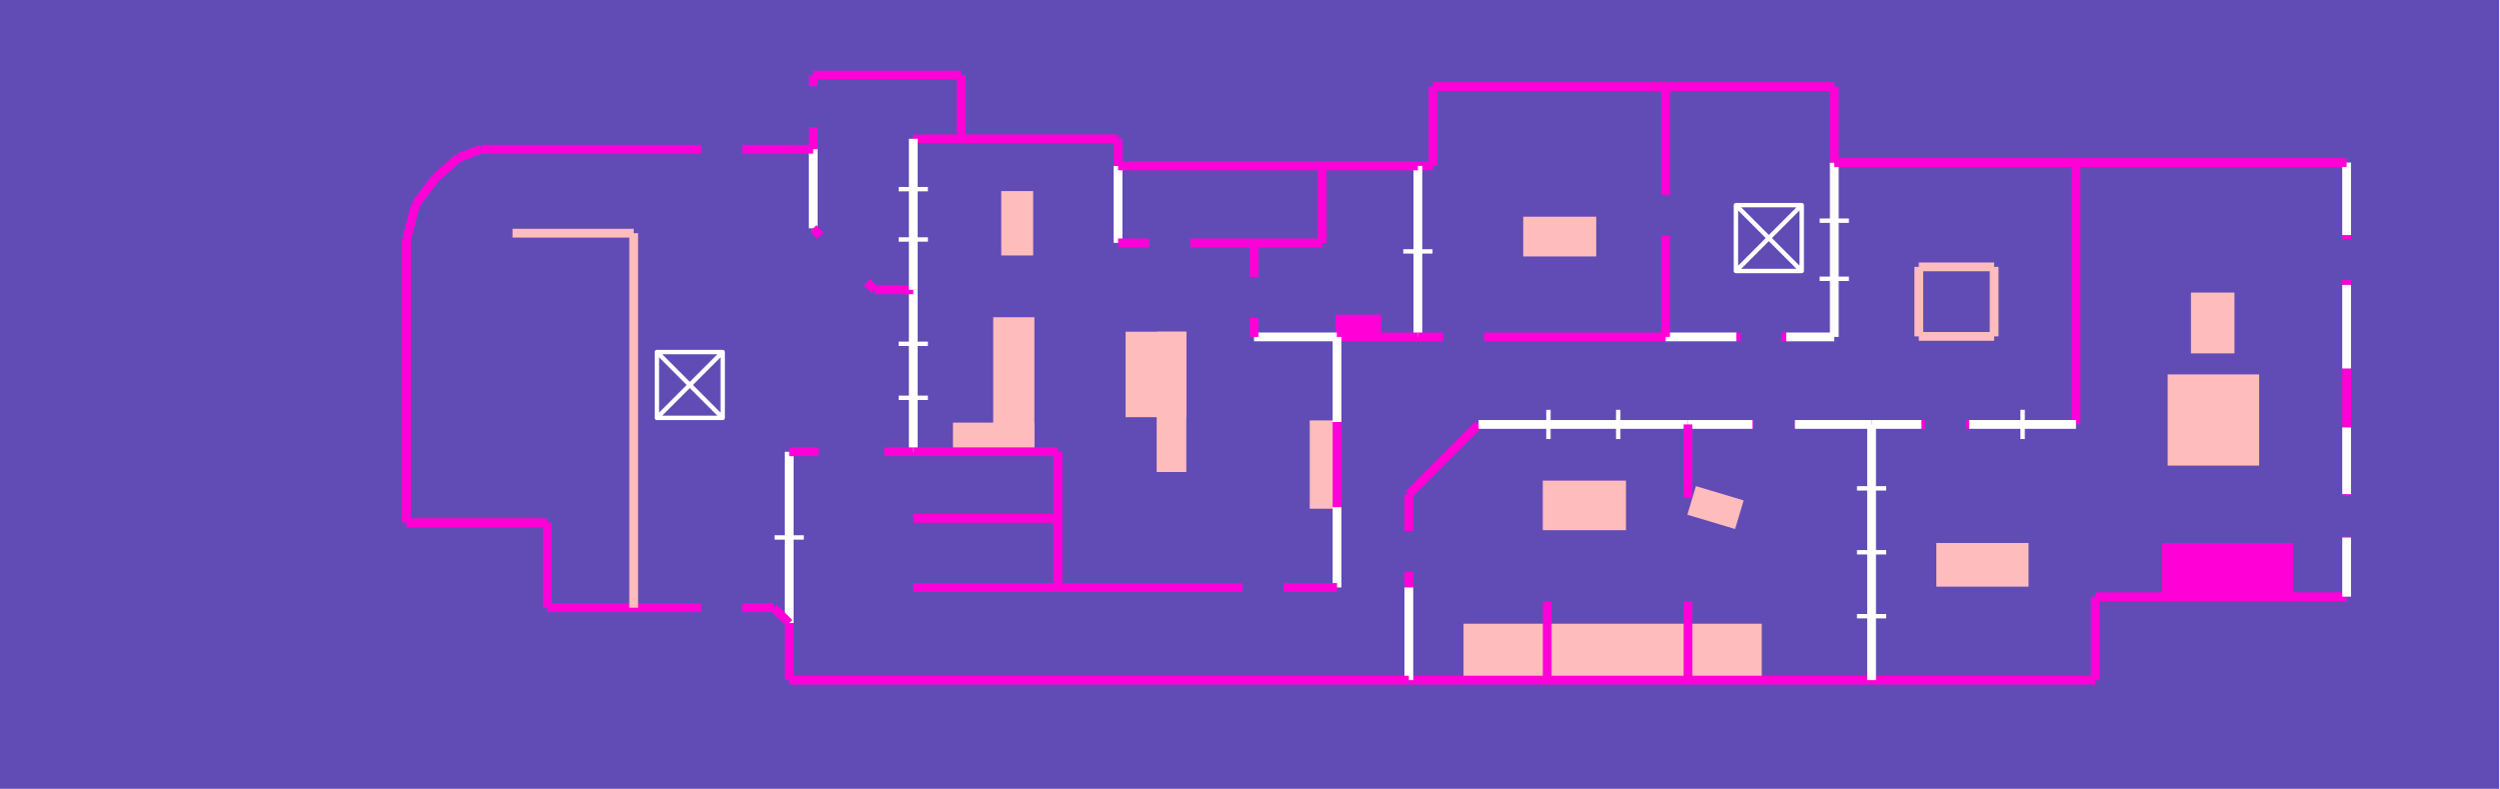
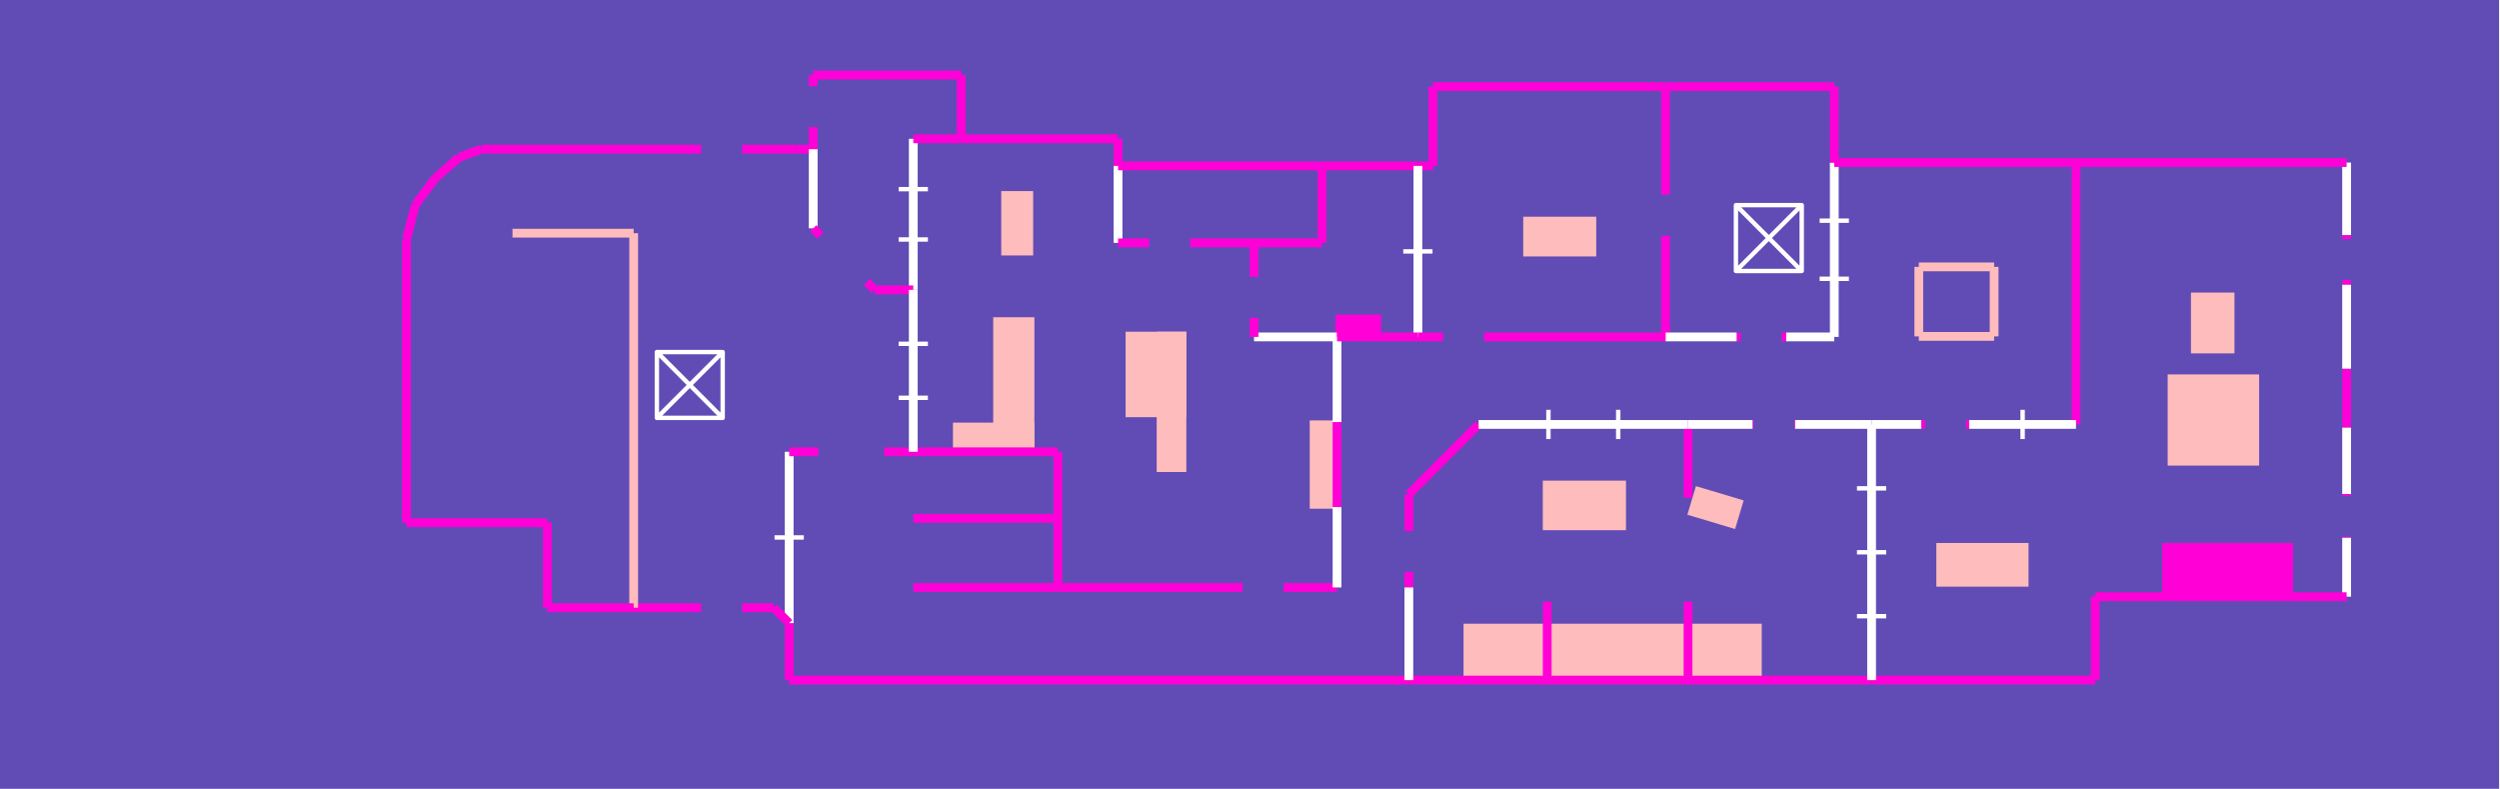
<svg xmlns="http://www.w3.org/2000/svg" viewBox="-220 -53 580 183">
  <rect fill="#614CB6" height="183" width="580" x="-220" y="-53" />
-   <path d="M19.415,-5.89 L12.762,-5.89 L12.762,8.294 L19.415,8.294 z" fill="#FFBCBC" stroke="#FFBCBC" stroke-width="0.75" transform="scale(1, -1)" />
+   <path d="M100.174,-25.162 L90.317,-25.162 L90.317,-20.367 L100.174,-20.367 z" fill="#FF00D7" stroke="#FF00D7" stroke-width="0.75" transform="scale(1, -1)" />
  <path d="M48.838,-56.129 L54.961,-56.129 L54.961,-24.333 L48.838,-24.333 z" fill="#FFBCBC" stroke="#FFBCBC" stroke-width="0.75" transform="scale(1, -1)" />
-   <path d="M282.188,-85.428 L311.82,-85.428 L311.82,-73.347 L282.188,-73.347 z" fill="#FF00D7" stroke="#FF00D7" stroke-width="0.75" transform="scale(1, -1)" />
-   <path d="M283.476,-34.237 L303.953,-34.237 L303.953,-54.641 L283.476,-54.641 z" fill="#FFBCBC" stroke="#FFBCBC" stroke-width="0.75" transform="scale(1, -1)" />
-   <path d="M1.549,-45.422 L19.695,-45.422 L19.695,-51.816 L1.549,-51.816 z" fill="#FFBCBC" stroke="#FFBCBC" stroke-width="0.75" transform="scale(1, -1)" />
-   <path d="M84.357,-44.912 L90.317,-44.912 L90.317,-64.645 L84.357,-64.645 z" fill="#FFBCBC" stroke="#FFBCBC" stroke-width="0.75" transform="scale(1, -1)" />
-   <path d="M100.174,-25.162 L90.317,-25.162 L90.317,-20.367 L100.174,-20.367 z" fill="#FF00D7" stroke="#FF00D7" stroke-width="0.75" transform="scale(1, -1)" />
-   <path d="M188.509,-104.786 L120.054,-104.786 L120.054,-92.076 L188.509,-92.076 z" fill="#FFBCBC" stroke="#FFBCBC" stroke-width="0.75" transform="scale(1, -1)" />
-   <path d="M288.879,-15.254 L298.227,-15.254 L298.227,-28.607 L288.879,-28.607 z" fill="#FFBCBC" stroke="#FFBCBC" stroke-width="0.75" transform="scale(1, -1)" />
-   <path d="M138.448,-58.881 L157.004,-58.881 L157.004,-69.625 L138.448,-69.625 z" fill="#FFBCBC" stroke="#FFBCBC" stroke-width="0.75" transform="scale(1, -1)" />
  <path d="M54.961,-24.333 L41.622,-24.333 L41.622,-43.411 L54.961,-43.411 z" fill="#FFBCBC" stroke="#FFBCBC" stroke-width="0.75" transform="scale(1, -1)" />
  <path d="M10.891,-20.974 L19.695,-20.974 L19.695,-51.816 L10.891,-51.816 z" fill="#FFBCBC" stroke="#FFBCBC" stroke-width="0.75" transform="scale(1, -1)" />
+   <path d="M288.879,-15.254 L298.227,-15.254 L298.227,-28.607 L288.879,-28.607 z" fill="#FFBCBC" stroke="#FFBCBC" stroke-width="0.75" transform="scale(1, -1)" />
+   <path d="M229.787,-82.729 L250.431,-82.729 L250.431,-73.347 L229.787,-73.347 z" fill="#FFBCBC" stroke="#FFBCBC" stroke-width="0.75" transform="scale(1, -1)" />
+   <path d="M84.357,-44.912 L90.317,-44.912 L90.317,-64.645 L84.357,-64.645 z" fill="#FFBCBC" stroke="#FFBCBC" stroke-width="0.75" transform="scale(1, -1)" />
+   <path d="M282.188,-85.428 L311.82,-85.428 L311.82,-73.347 L282.188,-73.347 z" fill="#FF00D7" stroke="#FF00D7" stroke-width="0.75" transform="scale(1, -1)" />
  <path d="M182.453,-69.264 L172.094,-66.164 L173.865,-60.247 L184.224,-63.347 z" fill="#FFBCBC" stroke="#FFBCBC" stroke-width="0.75" transform="scale(1, -1)" />
-   <path d="M229.787,-82.729 L250.431,-82.729 L250.431,-73.347 L229.787,-73.347 z" fill="#FFBCBC" stroke="#FFBCBC" stroke-width="0.75" transform="scale(1, -1)" />
+   <path d="M188.509,-104.786 L120.054,-104.786 L120.054,-92.076 L188.509,-92.076 z" fill="#FFBCBC" stroke="#FFBCBC" stroke-width="0.75" transform="scale(1, -1)" />
+   <path d="M283.476,-34.237 L303.953,-34.237 L303.953,-54.641 L283.476,-54.641 z" fill="#FFBCBC" stroke="#FFBCBC" stroke-width="0.75" transform="scale(1, -1)" />
+   <path d="M19.415,-5.89 L12.762,-5.89 L12.762,8.294 L19.415,8.294 z" fill="#FFBCBC" stroke="#FFBCBC" stroke-width="0.75" transform="scale(1, -1)" />
+   <path d="M1.549,-45.422 L19.695,-45.422 L19.695,-51.816 L1.549,-51.816 z" fill="#FFBCBC" stroke="#FFBCBC" stroke-width="0.75" transform="scale(1, -1)" />
  <path d="M150.098,2.347 L133.907,2.347 L133.907,-6.122 L150.098,-6.122 z" fill="#FFBCBC" stroke="#FFBCBC" stroke-width="0.75" transform="scale(1, -1)" />
+   <path d="M138.448,-58.881 L157.004,-58.881 L157.004,-69.625 L138.448,-69.625 z" fill="#FFBCBC" stroke="#FFBCBC" stroke-width="0.75" transform="scale(1, -1)" />
+   <path d="M-67.545,-43.948 L-52.272,-28.675 L-67.545,-28.675 L-52.272,-43.948 L-67.545,-43.948 L-67.545,-28.675 L-52.272,-28.675 L-52.272,-43.948 z" fill="none" stroke="#FFFFFF" stroke-linejoin="round" stroke-width="1.018" transform="scale(1, -1)" />
  <path d="M182.895,-9.866 L198.168,5.407 L182.895,5.407 L198.168,-9.866 L182.895,-9.866 L182.895,5.407 L198.168,5.407 L198.168,-9.866 z" fill="none" stroke="#FFFFFF" stroke-linejoin="round" stroke-width="1.018" transform="scale(1, -1)" />
-   <path d="M-67.545,-43.948 L-52.272,-28.675 L-67.545,-28.675 L-52.272,-43.948 L-67.545,-43.948 L-67.545,-28.675 L-52.272,-28.675 L-52.272,-43.948 z" fill="none" stroke="#FFFFFF" stroke-linejoin="round" stroke-width="1.018" transform="scale(1, -1)" />
-   <path d="M90.317,-25.162 L71.053,-25.162 z" fill="none" stroke="#FFFFFF" stroke-width="2.036" transform="scale(1, -1)" />
-   <path d="M261.823,15.286 L261.823,-45.467 z" fill="none" stroke="#FF00D7" stroke-width="2.036" transform="scale(1, -1)" />
-   <path d="M-31.26,18.386 L-31.26,22.305 z" fill="none" stroke="#FF00D7" stroke-width="2.036" transform="scale(1, -1)" />
-   <path d="M183.056,-25.162 L166.561,-25.162 z" fill="none" stroke="#FFFFFF" stroke-width="2.036" transform="scale(1, -1)" />
-   <path d="M-36.838,-51.816 L-36.838,-91.559 z" fill="none" stroke="#FFFFFF" stroke-width="2.036" transform="scale(1, -1)" />
-   <path d="M-40.232,-71.688 L-33.444,-71.688 z" fill="none" stroke="#FFFFFF" stroke-width="1.018" transform="scale(1, -1)" />
-   <path d="M214.384,-104.786 L106.985,-104.786 z" fill="none" stroke="#FF00D7" stroke-width="2.036" transform="scale(1, -1)" />
-   <path d="M-31.26,0.03 L-31.26,18.386 z" fill="none" stroke="#FFFFFF" stroke-width="2.036" transform="scale(1, -1)" />
+   <path d="M205.723,-25.162 L205.723,15.286 z" fill="none" stroke="#FFFFFF" stroke-width="2.036" transform="scale(1, -1)" />
+   <path d="M209.117,-11.679 L202.329,-11.679 z" fill="none" stroke="#FFFFFF" stroke-width="1.018" transform="scale(1, -1)" />
+   <path d="M209.117,1.803 L202.329,1.803 z" fill="none" stroke="#FFFFFF" stroke-width="1.018" transform="scale(1, -1)" />
+   <path d="M39.492,20.797 L39.492,14.513 z" fill="none" stroke="#FF00D7" stroke-width="2.036" transform="scale(1, -1)" />
  <path d="M39.492,-3.348 L39.492,14.513 z" fill="none" stroke="#FFFFFF" stroke-width="2.036" transform="scale(1, -1)" />
-   <path d="M324.635,-13.066 L324.635,-32.536 z" fill="none" stroke="#FFFFFF" stroke-width="2.036" transform="scale(1, -1)" />
-   <path d="M324.635,-32.536 L324.635,-46.16 z" fill="none" stroke="#FF00D7" stroke-width="2.036" transform="scale(1, -1)" />
-   <path d="M-31.26,35.593 L-31.26,33.019 z" fill="none" stroke="#FF00D7" stroke-width="2.036" transform="scale(1, -1)" />
-   <path d="M-31.26,23.516 L-31.26,22.305 z" fill="none" stroke="#FF00D7" stroke-width="2.036" transform="scale(1, -1)" />
-   <path d="M225.342,-8.915 L225.342,-25.041 z" fill="none" stroke="#FFBCBC" stroke-width="2.036" transform="scale(1, -1)" />
-   <path d="M90.317,-83.29 L90.317,-64.645 z" fill="none" stroke="#FFFFFF" stroke-width="2.036" transform="scale(1, -1)" />
-   <path d="M25.524,-67.252 L-8.035,-67.252 z" fill="none" stroke="#FF00D7" stroke-width="2.036" transform="scale(1, -1)" />
-   <path d="M324.635,-1.577 L324.635,15.286 z" fill="none" stroke="#FFFFFF" stroke-width="2.036" transform="scale(1, -1)" />
-   <path d="M139.096,-104.786 L139.096,-86.582 z" fill="none" stroke="#FF00D7" stroke-width="2.036" transform="scale(1, -1)" />
-   <path d="M186.75,-45.467 L186.953,-45.467 z" fill="none" stroke="#FF00D7" stroke-width="2.036" transform="scale(1, -1)" />
-   <path d="M196.456,-45.467 L196.588,-45.467 z" fill="none" stroke="#FF00D7" stroke-width="2.036" transform="scale(1, -1)" />
-   <path d="M-36.838,-104.786 L-36.838,-91.559 z" fill="none" stroke="#FF00D7" stroke-width="2.036" transform="scale(1, -1)" />
-   <path d="M266.287,-104.786 L214.384,-104.786 z" fill="none" stroke="#FF00D7" stroke-width="2.036" transform="scale(1, -1)" />
-   <path d="M109.085,14.513 L112.58,14.513 z" fill="none" stroke="#FF00D7" stroke-width="2.036" transform="scale(1, -1)" />
-   <path d="M-35.179,18.386 L-47.752,18.386 z" fill="none" stroke="#FF00D7" stroke-width="2.036" transform="scale(1, -1)" />
-   <path d="M-57.256,18.386 L-108.34,18.386 z" fill="none" stroke="#FF00D7" stroke-width="2.036" transform="scale(1, -1)" />
-   <path d="M-125.677,-2.618 L-125.677,-68.265 z" fill="none" stroke="#FF00D7" stroke-width="2.036" transform="scale(1, -1)" />
-   <path d="M194.567,-25.162 L205.723,-25.162 z" fill="none" stroke="#FFFFFF" stroke-width="2.036" transform="scale(1, -1)" />
-   <path d="M39.492,20.797 L39.492,14.513 z" fill="none" stroke="#FF00D7" stroke-width="2.036" transform="scale(1, -1)" />
-   <path d="M106.985,-83.29 L106.985,-79.684 z" fill="none" stroke="#FF00D7" stroke-width="2.036" transform="scale(1, -1)" />
-   <path d="M106.985,-70.181 L106.985,-61.665 z" fill="none" stroke="#FF00D7" stroke-width="2.036" transform="scale(1, -1)" />
-   <path d="M-8.035,-83.29 L25.524,-83.29 z" fill="none" stroke="#FF00D7" stroke-width="2.036" transform="scale(1, -1)" />
-   <path d="M171.774,-45.467 L186.75,-45.467 z" fill="none" stroke="#FFFFFF" stroke-width="2.036" transform="scale(1, -1)" />
-   <path d="M225.342,-25.041 L242.82,-25.041 z" fill="none" stroke="#FFBCBC" stroke-width="2.036" transform="scale(1, -1)" />
-   <path d="M266.287,-85.428 L266.287,-104.786 z" fill="none" stroke="#FF00D7" stroke-width="2.036" transform="scale(1, -1)" />
-   <path d="M39.492,20.797 L3.093,20.797 z" fill="none" stroke="#FF00D7" stroke-width="2.036" transform="scale(1, -1)" />
-   <path d="M-123.575,5.504 L-125.677,-2.618 z" fill="none" stroke="#FF00D7" stroke-width="2.036" transform="scale(1, -1)" />
-   <path d="M324.635,-1.577 L324.635,-2.476 z" fill="none" stroke="#FF00D7" stroke-width="2.036" transform="scale(1, -1)" />
-   <path d="M324.635,-11.98 L324.635,-13.066 z" fill="none" stroke="#FF00D7" stroke-width="2.036" transform="scale(1, -1)" />
-   <path d="M-72.931,-87.985 L-57.262,-87.985 z" fill="none" stroke="#FF00D7" stroke-width="2.036" transform="scale(1, -1)" />
-   <path d="M-47.759,-87.985 L-40.412,-87.985 z" fill="none" stroke="#FF00D7" stroke-width="2.036" transform="scale(1, -1)" />
-   <path d="M324.635,-85.428 L266.287,-85.428 z" fill="none" stroke="#FF00D7" stroke-width="2.036" transform="scale(1, -1)" />
-   <path d="M3.093,20.797 L-8.035,20.797 z" fill="none" stroke="#FF00D7" stroke-width="2.036" transform="scale(1, -1)" />
-   <path d="M90.317,-83.29 L77.886,-83.29 z" fill="none" stroke="#FF00D7" stroke-width="2.036" transform="scale(1, -1)" />
-   <path d="M68.383,-83.29 L25.524,-83.29 z" fill="none" stroke="#FF00D7" stroke-width="2.036" transform="scale(1, -1)" />
-   <path d="M-35.179,18.386 L-31.26,18.386 z" fill="none" stroke="#FF00D7" stroke-width="2.036" transform="scale(1, -1)" />
-   <path d="M166.561,32.92 L205.723,32.92 z" fill="none" stroke="#FF00D7" stroke-width="2.036" transform="scale(1, -1)" />
-   <path d="M171.774,-86.582 L171.774,-104.786 z" fill="none" stroke="#FF00D7" stroke-width="2.036" transform="scale(1, -1)" />
-   <path d="M106.985,-83.29 L106.985,-104.786 z" fill="none" stroke="#FFFFFF" stroke-width="2.036" transform="scale(1, -1)" />
-   <path d="M166.561,-25.162 L166.561,-1.686 z" fill="none" stroke="#FF00D7" stroke-width="2.036" transform="scale(1, -1)" />
-   <path d="M166.561,7.817 L166.561,32.92 z" fill="none" stroke="#FF00D7" stroke-width="2.036" transform="scale(1, -1)" />
-   <path d="M106.985,-61.665 L123.183,-45.467 z" fill="none" stroke="#FF00D7" stroke-width="2.036" transform="scale(1, -1)" />
-   <path d="M86.843,14.513 L86.843,-3.348 z" fill="none" stroke="#FF00D7" stroke-width="2.036" transform="scale(1, -1)" />
-   <path d="M109.085,14.513 L109.085,-25.162 z" fill="none" stroke="#FFFFFF" stroke-width="2.036" transform="scale(1, -1)" />
-   <path d="M105.691,-5.324 L112.479,-5.324 z" fill="none" stroke="#FFFFFF" stroke-width="1.018" transform="scale(1, -1)" />
-   <path d="M3.093,35.593 L3.093,20.797 z" fill="none" stroke="#FF00D7" stroke-width="2.036" transform="scale(1, -1)" />
-   <path d="M-101.054,-1.097 L-72.931,-1.097 z" fill="none" stroke="#FFBCBC" stroke-width="2.036" transform="scale(1, -1)" />
  <path d="M242.82,-25.041 L242.82,-8.915 z" fill="none" stroke="#FFBCBC" stroke-width="2.036" transform="scale(1, -1)" />
-   <path d="M-8.035,-51.816 L-8.035,-14.238 z" fill="none" stroke="#FFFFFF" stroke-width="2.036" transform="scale(1, -1)" />
-   <path d="M-4.641,-39.29 L-11.429,-39.29 z" fill="none" stroke="#FFFFFF" stroke-width="1.018" transform="scale(1, -1)" />
-   <path d="M-4.641,-26.764 L-11.429,-26.764 z" fill="none" stroke="#FFFFFF" stroke-width="1.018" transform="scale(1, -1)" />
-   <path d="M-16.993,-14.238 L-8.035,-14.238 z" fill="none" stroke="#FF00D7" stroke-width="2.036" transform="scale(1, -1)" />
-   <path d="M109.085,-25.162 L114.931,-25.162 z" fill="none" stroke="#FF00D7" stroke-width="2.036" transform="scale(1, -1)" />
-   <path d="M124.434,-25.162 L166.561,-25.162 z" fill="none" stroke="#FF00D7" stroke-width="2.036" transform="scale(1, -1)" />
  <path d="M-8.035,-14.238 L-8.035,20.797 z" fill="none" stroke="#FFFFFF" stroke-width="2.036" transform="scale(1, -1)" />
  <path d="M-4.641,-2.56 L-11.429,-2.56 z" fill="none" stroke="#FFFFFF" stroke-width="1.018" transform="scale(1, -1)" />
  <path d="M-4.641,9.118 L-11.429,9.118 z" fill="none" stroke="#FFFFFF" stroke-width="1.018" transform="scale(1, -1)" />
-   <path d="M-92.987,-87.985 L-72.931,-87.985 z" fill="none" stroke="#FF00D7" stroke-width="2.036" transform="scale(1, -1)" />
-   <path d="M261.823,15.286 L324.635,15.286 z" fill="none" stroke="#FF00D7" stroke-width="2.036" transform="scale(1, -1)" />
-   <path d="M90.317,-25.162 L109.085,-25.162 z" fill="none" stroke="#FF00D7" stroke-width="2.036" transform="scale(1, -1)" />
+   <path d="M-72.931,-87.985 L-57.262,-87.985 z" fill="none" stroke="#FF00D7" stroke-width="2.036" transform="scale(1, -1)" />
+   <path d="M-47.759,-87.985 L-40.412,-87.985 z" fill="none" stroke="#FF00D7" stroke-width="2.036" transform="scale(1, -1)" />
+   <path d="M-72.931,-1.097 L-72.931,-87.985 z" fill="none" stroke="#FFBCBC" stroke-width="2.036" transform="scale(1, -1)" />
+   <path d="M25.524,-51.816 L25.524,-83.29 z" fill="none" stroke="#FF00D7" stroke-width="2.036" transform="scale(1, -1)" />
+   <path d="M106.985,-61.665 L123.183,-45.467 z" fill="none" stroke="#FF00D7" stroke-width="2.036" transform="scale(1, -1)" />
+   <path d="M112.58,32.92 L112.58,14.513 z" fill="none" stroke="#FF00D7" stroke-width="2.036" transform="scale(1, -1)" />
+   <path d="M324.635,-71.705 L324.635,-85.428 z" fill="none" stroke="#FFFFFF" stroke-width="2.036" transform="scale(1, -1)" />
+   <path d="M261.823,15.286 L261.823,-45.467 z" fill="none" stroke="#FF00D7" stroke-width="2.036" transform="scale(1, -1)" />
+   <path d="M-31.26,18.386 L-31.26,22.305 z" fill="none" stroke="#FF00D7" stroke-width="2.036" transform="scale(1, -1)" />
+   <path d="M225.342,-25.041 L242.82,-25.041 z" fill="none" stroke="#FFBCBC" stroke-width="2.036" transform="scale(1, -1)" />
+   <path d="M324.635,-1.577 L324.635,15.286 z" fill="none" stroke="#FFFFFF" stroke-width="2.036" transform="scale(1, -1)" />
+   <path d="M225.955,-45.467 L214.384,-45.467 z" fill="none" stroke="#FFFFFF" stroke-width="2.036" transform="scale(1, -1)" />
+   <path d="M25.524,-67.252 L-8.035,-67.252 z" fill="none" stroke="#FF00D7" stroke-width="2.036" transform="scale(1, -1)" />
+   <path d="M-36.838,-104.786 L-36.838,-91.559 z" fill="none" stroke="#FF00D7" stroke-width="2.036" transform="scale(1, -1)" />
+   <path d="M-36.838,-51.816 L-36.838,-91.559 z" fill="none" stroke="#FFFFFF" stroke-width="2.036" transform="scale(1, -1)" />
+   <path d="M-40.232,-71.688 L-33.444,-71.688 z" fill="none" stroke="#FFFFFF" stroke-width="1.018" transform="scale(1, -1)" />
+   <path d="M196.588,-45.467 L214.384,-45.467 z" fill="none" stroke="#FFFFFF" stroke-width="2.036" transform="scale(1, -1)" />
+   <path d="M324.635,-85.428 L266.287,-85.428 z" fill="none" stroke="#FF00D7" stroke-width="2.036" transform="scale(1, -1)" />
+   <path d="M-16.993,-14.238 L-8.035,-14.238 z" fill="none" stroke="#FF00D7" stroke-width="2.036" transform="scale(1, -1)" />
+   <path d="M-35.179,18.386 L-47.752,18.386 z" fill="none" stroke="#FF00D7" stroke-width="2.036" transform="scale(1, -1)" />
+   <path d="M-57.256,18.386 L-108.34,18.386 z" fill="none" stroke="#FF00D7" stroke-width="2.036" transform="scale(1, -1)" />
+   <path d="M-35.179,18.386 L-31.26,18.386 z" fill="none" stroke="#FF00D7" stroke-width="2.036" transform="scale(1, -1)" />
+   <path d="M106.985,-83.29 L106.985,-79.684 z" fill="none" stroke="#FF00D7" stroke-width="2.036" transform="scale(1, -1)" />
+   <path d="M106.985,-70.181 L106.985,-61.665 z" fill="none" stroke="#FF00D7" stroke-width="2.036" transform="scale(1, -1)" />
+   <path d="M39.492,20.797 L3.093,20.797 z" fill="none" stroke="#FF00D7" stroke-width="2.036" transform="scale(1, -1)" />
+   <path d="M-31.26,0.03 L-31.26,18.386 z" fill="none" stroke="#FFFFFF" stroke-width="2.036" transform="scale(1, -1)" />
+   <path d="M166.561,-25.162 L166.561,-1.686 z" fill="none" stroke="#FF00D7" stroke-width="2.036" transform="scale(1, -1)" />
+   <path d="M166.561,7.817 L166.561,32.92 z" fill="none" stroke="#FF00D7" stroke-width="2.036" transform="scale(1, -1)" />
  <path d="M183.056,-25.162 L184.013,-25.162 z" fill="none" stroke="#FF00D7" stroke-width="2.036" transform="scale(1, -1)" />
  <path d="M193.516,-25.162 L194.567,-25.162 z" fill="none" stroke="#FF00D7" stroke-width="2.036" transform="scale(1, -1)" />
+   <path d="M-40.412,-87.985 L-36.838,-91.559 z" fill="none" stroke="#FF00D7" stroke-width="2.036" transform="scale(1, -1)" />
+   <path d="M261.823,15.286 L324.635,15.286 z" fill="none" stroke="#FF00D7" stroke-width="2.036" transform="scale(1, -1)" />
+   <path d="M112.58,32.92 L166.561,32.92 z" fill="none" stroke="#FF00D7" stroke-width="2.036" transform="scale(1, -1)" />
+   <path d="M261.823,15.286 L205.723,15.286 z" fill="none" stroke="#FF00D7" stroke-width="2.036" transform="scale(1, -1)" />
+   <path d="M90.317,-25.162 L71.053,-25.162 z" fill="none" stroke="#FFFFFF" stroke-width="2.036" transform="scale(1, -1)" />
+   <path d="M-31.26,0.03 L-29.582,-1.648 z" fill="none" stroke="#FF00D7" stroke-width="2.036" transform="scale(1, -1)" />
+   <path d="M-18.783,-12.448 L-16.993,-14.238 z" fill="none" stroke="#FF00D7" stroke-width="2.036" transform="scale(1, -1)" />
+   <path d="M90.317,-44.912 L90.317,-64.645 z" fill="none" stroke="#FF00D7" stroke-width="2.036" transform="scale(1, -1)" />
+   <path d="M-125.677,-2.618 L-125.677,-68.265 z" fill="none" stroke="#FF00D7" stroke-width="2.036" transform="scale(1, -1)" />
+   <path d="M205.723,15.286 L205.723,32.92 z" fill="none" stroke="#FF00D7" stroke-width="2.036" transform="scale(1, -1)" />
+   <path d="M-8.035,-51.816 L25.524,-51.816 z" fill="none" stroke="#FF00D7" stroke-width="2.036" transform="scale(1, -1)" />
+   <path d="M109.085,14.513 L112.58,14.513 z" fill="none" stroke="#FF00D7" stroke-width="2.036" transform="scale(1, -1)" />
+   <path d="M266.287,-85.428 L266.287,-104.786 z" fill="none" stroke="#FF00D7" stroke-width="2.036" transform="scale(1, -1)" />
+   <path d="M39.492,14.513 L109.085,14.513 z" fill="none" stroke="#FF00D7" stroke-width="2.036" transform="scale(1, -1)" />
+   <path d="M3.093,35.593 L3.093,20.797 z" fill="none" stroke="#FF00D7" stroke-width="2.036" transform="scale(1, -1)" />
+   <path d="M183.056,-25.162 L166.561,-25.162 z" fill="none" stroke="#FFFFFF" stroke-width="2.036" transform="scale(1, -1)" />
+   <path d="M266.287,-104.786 L214.384,-104.786 z" fill="none" stroke="#FF00D7" stroke-width="2.036" transform="scale(1, -1)" />
+   <path d="M166.561,32.92 L205.723,32.92 z" fill="none" stroke="#FF00D7" stroke-width="2.036" transform="scale(1, -1)" />
+   <path d="M90.317,-83.29 L77.886,-83.29 z" fill="none" stroke="#FF00D7" stroke-width="2.036" transform="scale(1, -1)" />
+   <path d="M68.383,-83.29 L25.524,-83.29 z" fill="none" stroke="#FF00D7" stroke-width="2.036" transform="scale(1, -1)" />
+   <path d="M237.043,-45.467 L236.295,-45.467 z" fill="none" stroke="#FF00D7" stroke-width="2.036" transform="scale(1, -1)" />
+   <path d="M226.792,-45.467 L225.955,-45.467 z" fill="none" stroke="#FF00D7" stroke-width="2.036" transform="scale(1, -1)" />
+   <path d="M225.342,-8.915 L242.82,-8.915 z" fill="none" stroke="#FFBCBC" stroke-width="2.036" transform="scale(1, -1)" />
+   <path d="M171.774,-62.449 L171.774,-45.467 z" fill="none" stroke="#FF00D7" stroke-width="2.036" transform="scale(1, -1)" />
+   <path d="M214.384,-104.786 L106.985,-104.786 z" fill="none" stroke="#FF00D7" stroke-width="2.036" transform="scale(1, -1)" />
  <path d="M71.053,-3.348 L86.843,-3.348 z" fill="none" stroke="#FF00D7" stroke-width="2.036" transform="scale(1, -1)" />
-   <path d="M-8.035,-51.816 L25.524,-51.816 z" fill="none" stroke="#FF00D7" stroke-width="2.036" transform="scale(1, -1)" />
+   <path d="M90.317,-44.912 L90.317,-25.162 z" fill="none" stroke="#FFFFFF" stroke-width="2.036" transform="scale(1, -1)" />
+   <path d="M109.085,14.513 L109.085,-25.162 z" fill="none" stroke="#FFFFFF" stroke-width="2.036" transform="scale(1, -1)" />
+   <path d="M105.691,-5.324 L112.479,-5.324 z" fill="none" stroke="#FFFFFF" stroke-width="1.018" transform="scale(1, -1)" />
+   <path d="M-92.987,-68.265 L-125.677,-68.265 z" fill="none" stroke="#FF00D7" stroke-width="2.036" transform="scale(1, -1)" />
+   <path d="M106.985,-104.786 L-36.838,-104.786 z" fill="none" stroke="#FF00D7" stroke-width="2.036" transform="scale(1, -1)" />
+   <path d="M86.843,14.513 L86.843,-3.348 z" fill="none" stroke="#FF00D7" stroke-width="2.036" transform="scale(1, -1)" />
+   <path d="M324.635,-1.577 L324.635,-2.476 z" fill="none" stroke="#FF00D7" stroke-width="2.036" transform="scale(1, -1)" />
+   <path d="M324.635,-11.98 L324.635,-13.066 z" fill="none" stroke="#FF00D7" stroke-width="2.036" transform="scale(1, -1)" />
+   <path d="M194.567,-25.162 L205.723,-25.162 z" fill="none" stroke="#FFFFFF" stroke-width="2.036" transform="scale(1, -1)" />
  <path d="M214.384,-45.467 L214.384,-104.786 z" fill="none" stroke="#FFFFFF" stroke-width="2.036" transform="scale(1, -1)" />
  <path d="M210.99,-60.296 L217.778,-60.296 z" fill="none" stroke="#FFFFFF" stroke-width="1.018" transform="scale(1, -1)" />
  <path d="M210.99,-75.126 L217.778,-75.126 z" fill="none" stroke="#FFFFFF" stroke-width="1.018" transform="scale(1, -1)" />
  <path d="M210.99,-89.956 L217.778,-89.956 z" fill="none" stroke="#FFFFFF" stroke-width="1.018" transform="scale(1, -1)" />
-   <path d="M-92.987,-68.265 L-125.677,-68.265 z" fill="none" stroke="#FF00D7" stroke-width="2.036" transform="scale(1, -1)" />
-   <path d="M205.723,-25.162 L205.723,15.286 z" fill="none" stroke="#FFFFFF" stroke-width="2.036" transform="scale(1, -1)" />
-   <path d="M209.117,-11.679 L202.329,-11.679 z" fill="none" stroke="#FFFFFF" stroke-width="1.018" transform="scale(1, -1)" />
-   <path d="M209.117,1.803 L202.329,1.803 z" fill="none" stroke="#FFFFFF" stroke-width="1.018" transform="scale(1, -1)" />
-   <path d="M25.524,-51.816 L25.524,-83.29 z" fill="none" stroke="#FF00D7" stroke-width="2.036" transform="scale(1, -1)" />
-   <path d="M106.985,-104.786 L-36.838,-104.786 z" fill="none" stroke="#FF00D7" stroke-width="2.036" transform="scale(1, -1)" />
+   <path d="M171.774,-86.582 L171.774,-104.786 z" fill="none" stroke="#FF00D7" stroke-width="2.036" transform="scale(1, -1)" />
+   <path d="M90.317,-25.162 L109.085,-25.162 z" fill="none" stroke="#FF00D7" stroke-width="2.036" transform="scale(1, -1)" />
+   <path d="M186.75,-45.467 L186.953,-45.467 z" fill="none" stroke="#FF00D7" stroke-width="2.036" transform="scale(1, -1)" />
+   <path d="M196.456,-45.467 L196.588,-45.467 z" fill="none" stroke="#FF00D7" stroke-width="2.036" transform="scale(1, -1)" />
+   <path d="M-118.925,11.737 L-123.575,5.504 z" fill="none" stroke="#FF00D7" stroke-width="2.036" transform="scale(1, -1)" />
+   <path d="M-108.34,18.386 L-113.451,16.491 z" fill="none" stroke="#FF00D7" stroke-width="2.036" transform="scale(1, -1)" />
+   <path d="M3.093,35.593 L-31.26,35.593 z" fill="none" stroke="#FF00D7" stroke-width="2.036" transform="scale(1, -1)" />
+   <path d="M324.635,-46.16 L324.635,-61.634 z" fill="none" stroke="#FFFFFF" stroke-width="2.036" transform="scale(1, -1)" />
+   <path d="M109.085,-25.162 L114.931,-25.162 z" fill="none" stroke="#FF00D7" stroke-width="2.036" transform="scale(1, -1)" />
+   <path d="M124.434,-25.162 L166.561,-25.162 z" fill="none" stroke="#FF00D7" stroke-width="2.036" transform="scale(1, -1)" />
+   <path d="M-92.987,-87.985 L-72.931,-87.985 z" fill="none" stroke="#FF00D7" stroke-width="2.036" transform="scale(1, -1)" />
+   <path d="M-36.838,-51.816 L-30.045,-51.816 z" fill="none" stroke="#FF00D7" stroke-width="2.036" transform="scale(1, -1)" />
+   <path d="M-14.772,-51.816 L-8.035,-51.816 z" fill="none" stroke="#FF00D7" stroke-width="2.036" transform="scale(1, -1)" />
+   <path d="M39.492,-3.348 L46.719,-3.348 z" fill="none" stroke="#FF00D7" stroke-width="2.036" transform="scale(1, -1)" />
+   <path d="M56.222,-3.348 L71.053,-3.348 z" fill="none" stroke="#FF00D7" stroke-width="2.036" transform="scale(1, -1)" />
+   <path d="M3.093,20.797 L-8.035,20.797 z" fill="none" stroke="#FF00D7" stroke-width="2.036" transform="scale(1, -1)" />
+   <path d="M-113.451,16.491 L-118.925,11.737 z" fill="none" stroke="#FF00D7" stroke-width="2.036" transform="scale(1, -1)" />
+   <path d="M-92.987,-87.985 L-92.987,-68.265 z" fill="none" stroke="#FF00D7" stroke-width="2.036" transform="scale(1, -1)" />
+   <path d="M324.635,-32.536 L324.635,-46.16 z" fill="none" stroke="#FF00D7" stroke-width="2.036" transform="scale(1, -1)" />
+   <path d="M90.317,-83.29 L90.317,-64.645 z" fill="none" stroke="#FFFFFF" stroke-width="2.036" transform="scale(1, -1)" />
+   <path d="M171.774,-45.467 L186.75,-45.467 z" fill="none" stroke="#FFFFFF" stroke-width="2.036" transform="scale(1, -1)" />
+   <path d="M324.635,-61.634 L324.635,-62.017 z" fill="none" stroke="#FF00D7" stroke-width="2.036" transform="scale(1, -1)" />
+   <path d="M324.635,-71.52 L324.635,-71.705 z" fill="none" stroke="#FF00D7" stroke-width="2.036" transform="scale(1, -1)" />
+   <path d="M324.635,-13.066 L324.635,-32.536 z" fill="none" stroke="#FFFFFF" stroke-width="2.036" transform="scale(1, -1)" />
+   <path d="M71.053,-3.348 L71.053,-11.237 z" fill="none" stroke="#FF00D7" stroke-width="2.036" transform="scale(1, -1)" />
+   <path d="M71.053,-20.74 L71.053,-25.162 z" fill="none" stroke="#FF00D7" stroke-width="2.036" transform="scale(1, -1)" />
  <path d="M123.183,-45.467 L171.774,-45.467 z" fill="none" stroke="#FFFFFF" stroke-width="2.036" transform="scale(1, -1)" />
  <path d="M139.38,-48.861 L139.38,-42.073 z" fill="none" stroke="#FFFFFF" stroke-width="1.018" transform="scale(1, -1)" />
  <path d="M155.577,-48.861 L155.577,-42.073 z" fill="none" stroke="#FFFFFF" stroke-width="1.018" transform="scale(1, -1)" />
  <path d="M237.043,-45.467 L261.823,-45.467 z" fill="none" stroke="#FFFFFF" stroke-width="2.036" transform="scale(1, -1)" />
  <path d="M249.433,-48.861 L249.433,-42.073 z" fill="none" stroke="#FFFFFF" stroke-width="1.018" transform="scale(1, -1)" />
-   <path d="M71.053,-3.348 L71.053,-11.237 z" fill="none" stroke="#FF00D7" stroke-width="2.036" transform="scale(1, -1)" />
-   <path d="M71.053,-20.74 L71.053,-25.162 z" fill="none" stroke="#FF00D7" stroke-width="2.036" transform="scale(1, -1)" />
-   <path d="M-113.451,16.491 L-118.925,11.737 z" fill="none" stroke="#FF00D7" stroke-width="2.036" transform="scale(1, -1)" />
-   <path d="M-72.931,-1.097 L-72.931,-87.985 z" fill="none" stroke="#FFBCBC" stroke-width="2.036" transform="scale(1, -1)" />
-   <path d="M39.492,14.513 L109.085,14.513 z" fill="none" stroke="#FF00D7" stroke-width="2.036" transform="scale(1, -1)" />
-   <path d="M324.635,-61.634 L324.635,-62.017 z" fill="none" stroke="#FF00D7" stroke-width="2.036" transform="scale(1, -1)" />
-   <path d="M324.635,-71.52 L324.635,-71.705 z" fill="none" stroke="#FF00D7" stroke-width="2.036" transform="scale(1, -1)" />
-   <path d="M-31.26,0.03 L-29.582,-1.648 z" fill="none" stroke="#FF00D7" stroke-width="2.036" transform="scale(1, -1)" />
-   <path d="M-18.783,-12.448 L-16.993,-14.238 z" fill="none" stroke="#FF00D7" stroke-width="2.036" transform="scale(1, -1)" />
-   <path d="M237.043,-45.467 L236.295,-45.467 z" fill="none" stroke="#FF00D7" stroke-width="2.036" transform="scale(1, -1)" />
-   <path d="M226.792,-45.467 L225.955,-45.467 z" fill="none" stroke="#FF00D7" stroke-width="2.036" transform="scale(1, -1)" />
-   <path d="M-36.838,-51.816 L-30.045,-51.816 z" fill="none" stroke="#FF00D7" stroke-width="2.036" transform="scale(1, -1)" />
-   <path d="M-14.772,-51.816 L-8.035,-51.816 z" fill="none" stroke="#FF00D7" stroke-width="2.036" transform="scale(1, -1)" />
-   <path d="M-92.987,-87.985 L-92.987,-68.265 z" fill="none" stroke="#FF00D7" stroke-width="2.036" transform="scale(1, -1)" />
-   <path d="M205.723,15.286 L205.723,32.92 z" fill="none" stroke="#FF00D7" stroke-width="2.036" transform="scale(1, -1)" />
-   <path d="M-118.925,11.737 L-123.575,5.504 z" fill="none" stroke="#FF00D7" stroke-width="2.036" transform="scale(1, -1)" />
-   <path d="M225.342,-8.915 L242.82,-8.915 z" fill="none" stroke="#FFBCBC" stroke-width="2.036" transform="scale(1, -1)" />
-   <path d="M261.823,15.286 L205.723,15.286 z" fill="none" stroke="#FF00D7" stroke-width="2.036" transform="scale(1, -1)" />
-   <path d="M90.317,-44.912 L90.317,-25.162 z" fill="none" stroke="#FFFFFF" stroke-width="2.036" transform="scale(1, -1)" />
-   <path d="M324.635,-46.16 L324.635,-61.634 z" fill="none" stroke="#FFFFFF" stroke-width="2.036" transform="scale(1, -1)" />
-   <path d="M225.955,-45.467 L214.384,-45.467 z" fill="none" stroke="#FFFFFF" stroke-width="2.036" transform="scale(1, -1)" />
-   <path d="M324.635,-71.705 L324.635,-85.428 z" fill="none" stroke="#FFFFFF" stroke-width="2.036" transform="scale(1, -1)" />
-   <path d="M3.093,35.593 L-31.26,35.593 z" fill="none" stroke="#FF00D7" stroke-width="2.036" transform="scale(1, -1)" />
-   <path d="M196.588,-45.467 L214.384,-45.467 z" fill="none" stroke="#FFFFFF" stroke-width="2.036" transform="scale(1, -1)" />
-   <path d="M90.317,-44.912 L90.317,-64.645 z" fill="none" stroke="#FF00D7" stroke-width="2.036" transform="scale(1, -1)" />
-   <path d="M112.58,32.92 L166.561,32.92 z" fill="none" stroke="#FF00D7" stroke-width="2.036" transform="scale(1, -1)" />
-   <path d="M171.774,-62.449 L171.774,-45.467 z" fill="none" stroke="#FF00D7" stroke-width="2.036" transform="scale(1, -1)" />
-   <path d="M-108.34,18.386 L-113.451,16.491 z" fill="none" stroke="#FF00D7" stroke-width="2.036" transform="scale(1, -1)" />
-   <path d="M-40.412,-87.985 L-36.838,-91.559 z" fill="none" stroke="#FF00D7" stroke-width="2.036" transform="scale(1, -1)" />
-   <path d="M112.58,32.92 L112.58,14.513 z" fill="none" stroke="#FF00D7" stroke-width="2.036" transform="scale(1, -1)" />
-   <path d="M39.492,-3.348 L46.719,-3.348 z" fill="none" stroke="#FF00D7" stroke-width="2.036" transform="scale(1, -1)" />
-   <path d="M56.222,-3.348 L71.053,-3.348 z" fill="none" stroke="#FF00D7" stroke-width="2.036" transform="scale(1, -1)" />
+   <path d="M-123.575,5.504 L-125.677,-2.618 z" fill="none" stroke="#FF00D7" stroke-width="2.036" transform="scale(1, -1)" />
+   <path d="M-8.035,-83.29 L25.524,-83.29 z" fill="none" stroke="#FF00D7" stroke-width="2.036" transform="scale(1, -1)" />
+   <path d="M-8.035,-51.816 L-8.035,-14.238 z" fill="none" stroke="#FFFFFF" stroke-width="2.036" transform="scale(1, -1)" />
+   <path d="M-4.641,-39.29 L-11.429,-39.29 z" fill="none" stroke="#FFFFFF" stroke-width="1.018" transform="scale(1, -1)" />
+   <path d="M-4.641,-26.764 L-11.429,-26.764 z" fill="none" stroke="#FFFFFF" stroke-width="1.018" transform="scale(1, -1)" />
+   <path d="M-31.26,35.593 L-31.26,33.019 z" fill="none" stroke="#FF00D7" stroke-width="2.036" transform="scale(1, -1)" />
+   <path d="M-31.26,23.516 L-31.26,22.305 z" fill="none" stroke="#FF00D7" stroke-width="2.036" transform="scale(1, -1)" />
+   <path d="M225.342,-8.915 L225.342,-25.041 z" fill="none" stroke="#FFBCBC" stroke-width="2.036" transform="scale(1, -1)" />
+   <path d="M139.096,-104.786 L139.096,-86.582 z" fill="none" stroke="#FF00D7" stroke-width="2.036" transform="scale(1, -1)" />
+   <path d="M106.985,-83.29 L106.985,-104.786 z" fill="none" stroke="#FFFFFF" stroke-width="2.036" transform="scale(1, -1)" />
+   <path d="M-101.054,-1.097 L-72.931,-1.097 z" fill="none" stroke="#FFBCBC" stroke-width="2.036" transform="scale(1, -1)" />
</svg>
